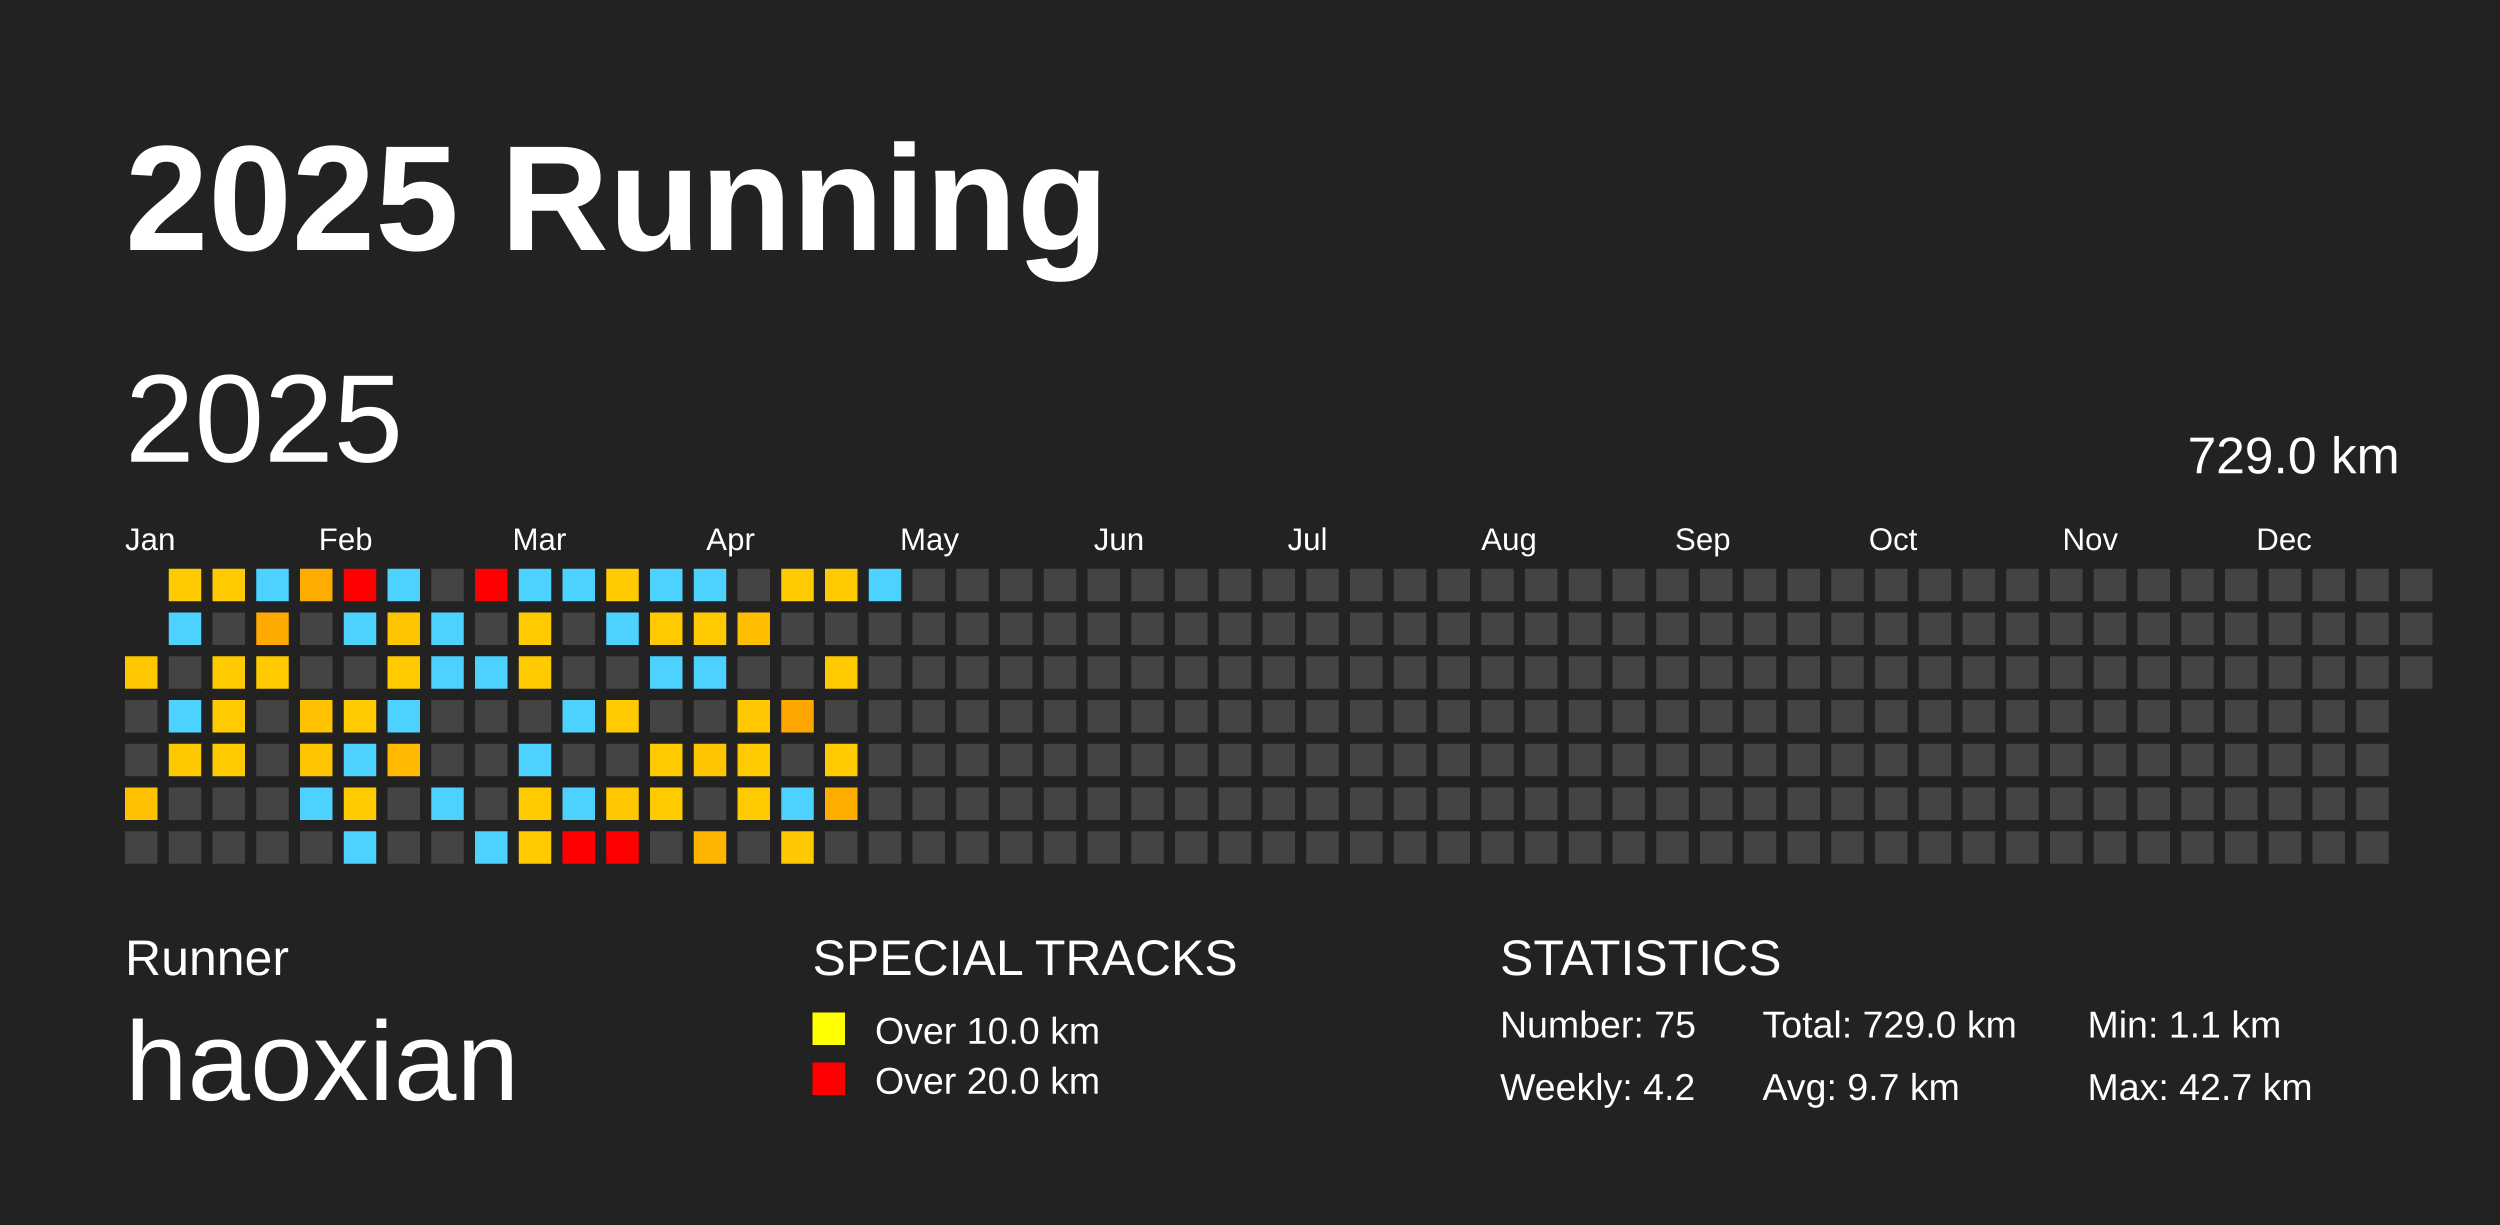
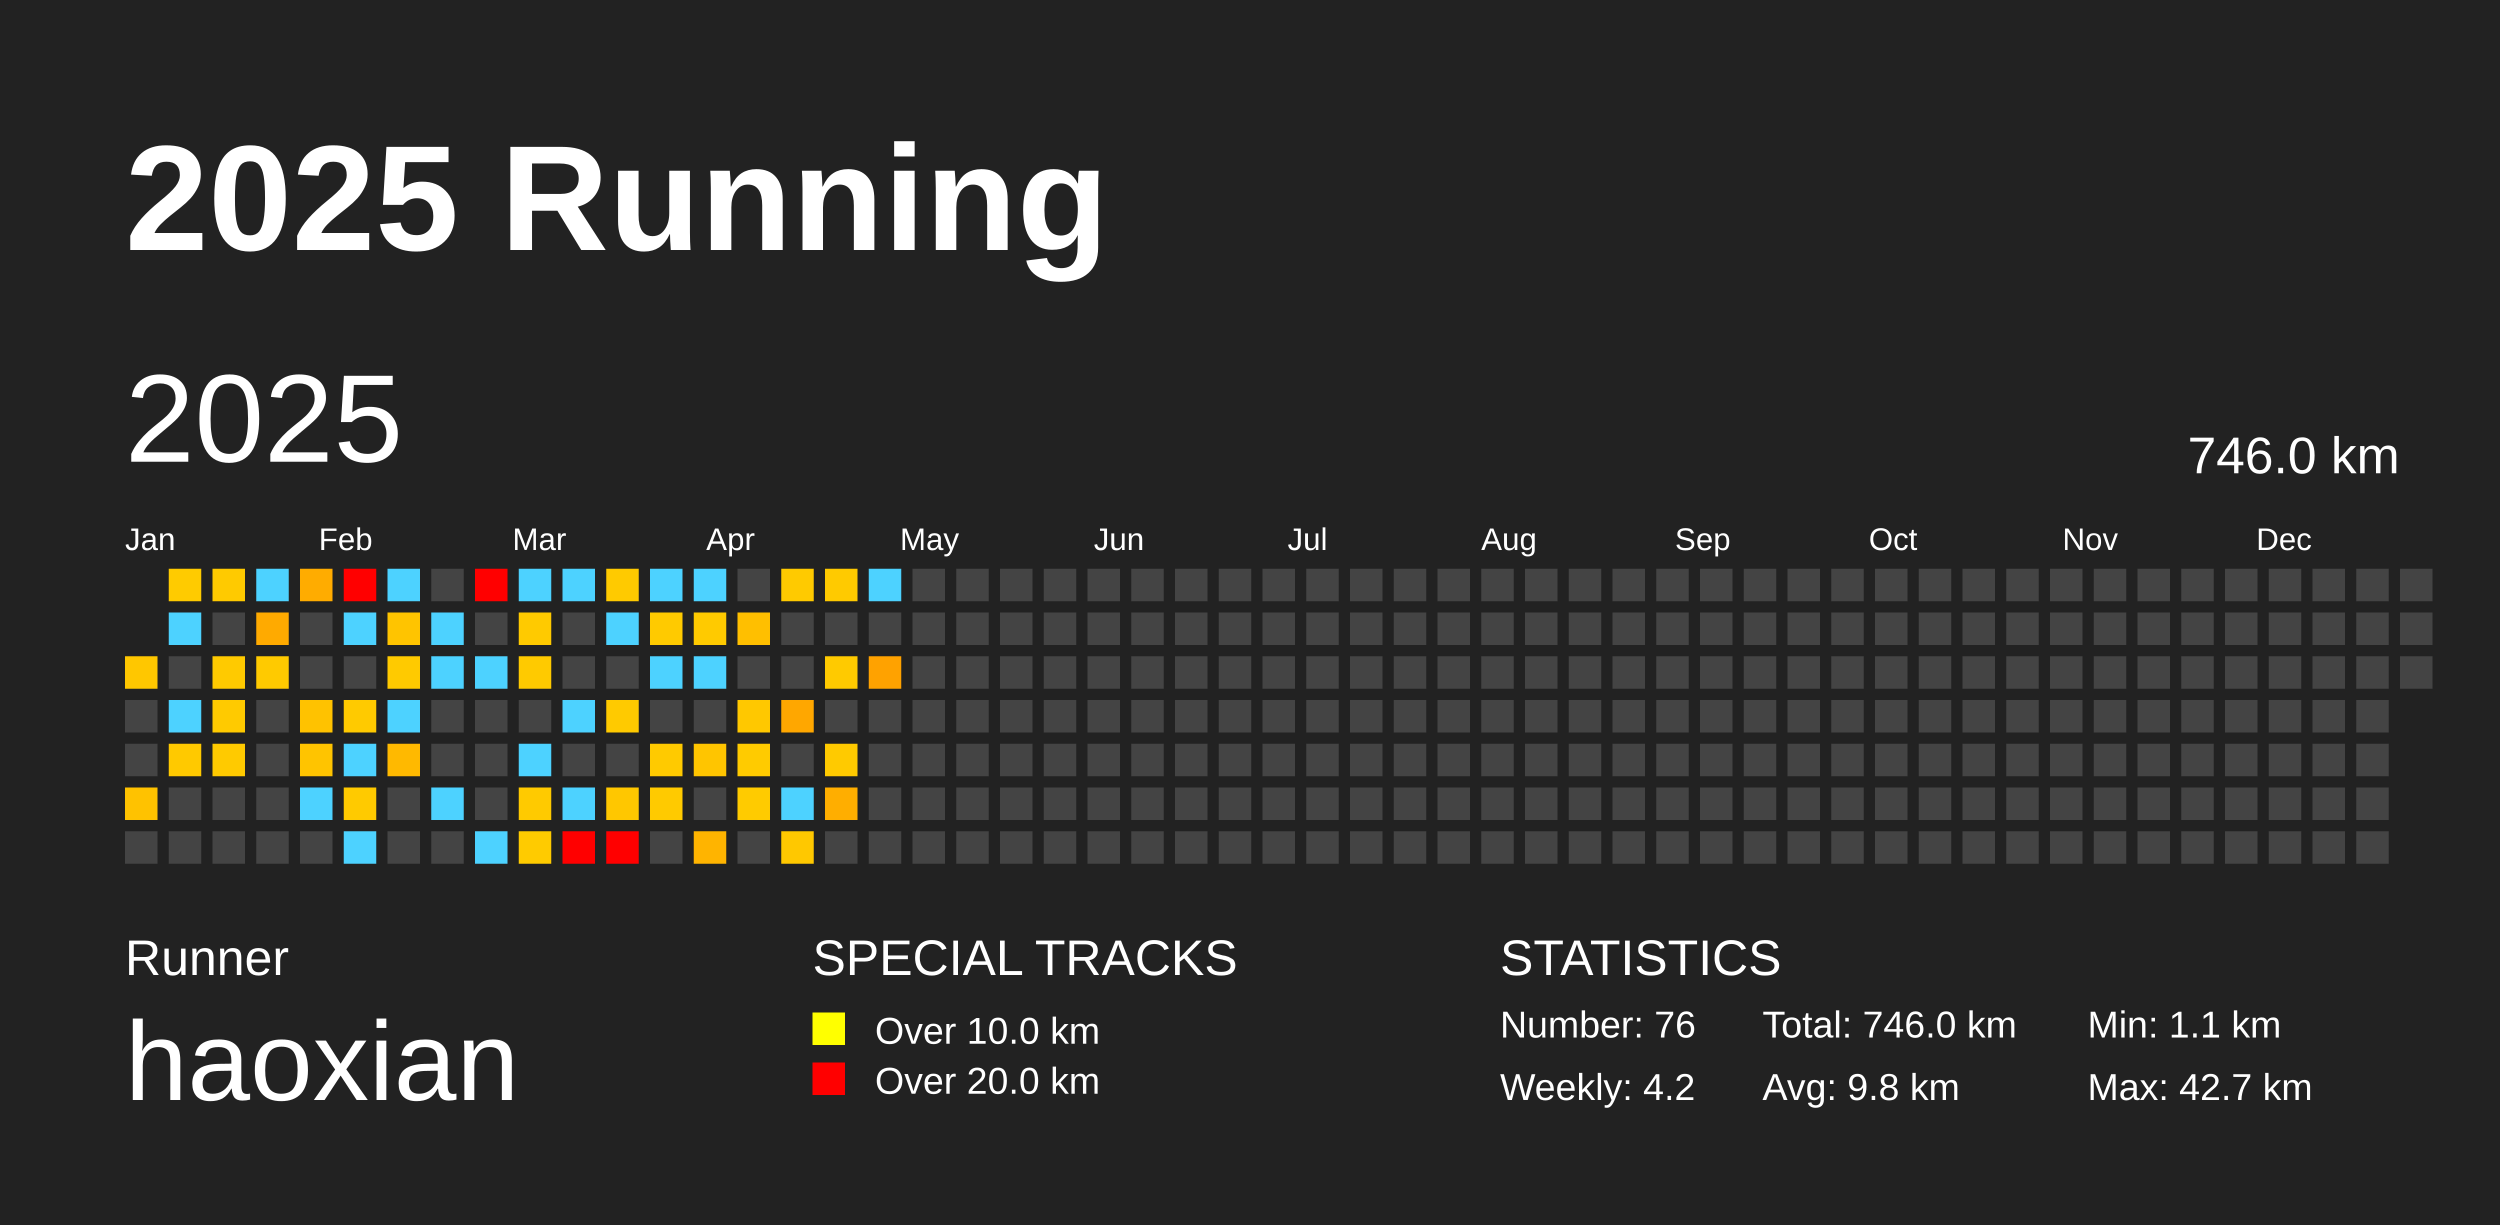
<svg xmlns="http://www.w3.org/2000/svg" baseProfile="full" height="98mm" version="1.1" viewBox="0,0,200,98" width="200mm">
  <defs />
  <rect fill="#222222" height="98" width="200" x="0" y="0" />
  <text fill="#FFFFFF" style="font-size:12px; font-family:Arial; font-weight:bold;" x="10" y="20">2025 Running</text>
  <text fill="#FFFFFF" style="font-size:4px; font-family:Arial" x="10" y="78">Runner</text>
  <text fill="#FFFFFF" style="font-size:9px; font-family:Arial" x="10" y="88">haoxian</text>
  <text fill="#FFFFFF" style="font-size:4px; font-family:Arial" x="65" y="78">SPECIAL TRACKS</text>
  <rect fill="yellow" height="2.6" width="2.6" x="65" y="81" />
  <text fill="#FFFFFF" style="font-size:3px; font-family:Arial" x="70" y="83.5">Over 10.0 km</text>
  <rect fill="red" height="2.6" width="2.6" x="65" y="85" />
  <text fill="#FFFFFF" style="font-size:3px; font-family:Arial" x="70" y="87.5">Over 20.0 km</text>
  <text fill="#FFFFFF" style="font-size:4px; font-family:Arial" x="120" y="78">STATISTICS</text>
-   <text fill="#FFFFFF" style="font-size:3px; font-family:Arial" x="120" y="83">Number: 75</text>
+   <text fill="#FFFFFF" style="font-size:3px; font-family:Arial" x="120" y="83">Number: 76</text>
  <text fill="#FFFFFF" style="font-size:3px; font-family:Arial" x="120" y="88">Weekly: 4.2</text>
-   <text fill="#FFFFFF" style="font-size:3px; font-family:Arial" x="141" y="83">Total: 729.0 km</text>
-   <text fill="#FFFFFF" style="font-size:3px; font-family:Arial" x="141" y="88">Avg: 9.7 km</text>
+   <text fill="#FFFFFF" style="font-size:3px; font-family:Arial" x="141" y="83">Total: 746.0 km</text>
+   <text fill="#FFFFFF" style="font-size:3px; font-family:Arial" x="141" y="88">Avg: 9.8 km</text>
  <text fill="#FFFFFF" style="font-size:3px; font-family:Arial" x="167" y="83">Min: 1.1 km</text>
  <text fill="#FFFFFF" style="font-size:3px; font-family:Arial" x="167" y="88">Max: 42.7 km</text>
  <text dominant-baseline="hanging" fill="#FFFFFF" style="font-size:10.0px; font-family:Arial;" x="10" y="30">2025</text>
-   <text dominant-baseline="hanging" fill="#FFFFFF" style="font-size:4.125px; font-family:Arial;" x="175" y="35">729.0 km</text>
+   <text dominant-baseline="hanging" fill="#FFFFFF" style="font-size:4.125px; font-family:Arial;" x="175" y="35">746.0 km</text>
  <text fill="#FFFFFF" style="font-size:2.5px; font-family:Arial" x="10.0" y="44">Jan</text>
  <text fill="#FFFFFF" style="font-size:2.5px; font-family:Arial" x="25.5" y="44">Feb</text>
  <text fill="#FFFFFF" style="font-size:2.5px; font-family:Arial" x="41.0" y="44">Mar</text>
  <text fill="#FFFFFF" style="font-size:2.5px; font-family:Arial" x="56.5" y="44">Apr</text>
  <text fill="#FFFFFF" style="font-size:2.5px; font-family:Arial" x="72.0" y="44">May</text>
  <text fill="#FFFFFF" style="font-size:2.5px; font-family:Arial" x="87.5" y="44">Jun</text>
  <text fill="#FFFFFF" style="font-size:2.5px; font-family:Arial" x="103.0" y="44">Jul</text>
  <text fill="#FFFFFF" style="font-size:2.5px; font-family:Arial" x="118.5" y="44">Aug</text>
  <text fill="#FFFFFF" style="font-size:2.5px; font-family:Arial" x="134.0" y="44">Sep</text>
  <text fill="#FFFFFF" style="font-size:2.5px; font-family:Arial" x="149.5" y="44">Oct</text>
  <text fill="#FFFFFF" style="font-size:2.5px; font-family:Arial" x="165.0" y="44">Nov</text>
  <text fill="#FFFFFF" style="font-size:2.5px; font-family:Arial" x="180.5" y="44">Dec</text>
  <rect fill="#ffc700" height="2.6" width="2.6" x="10.0" y="52.5" />
  <rect fill="#444444" height="2.6" width="2.6" x="10.0" y="56.0" />
  <rect fill="#444444" height="2.6" width="2.6" x="10.0" y="59.5" />
  <rect fill="#ffc200" height="2.6" width="2.6" x="10.0" y="63.0" />
  <rect fill="#444444" height="2.6" width="2.6" x="10.0" y="66.5" />
  <rect fill="#ffcb00" height="2.6" width="2.6" x="13.5" y="45.5" />
  <rect fill="#4dd2ff" height="2.6" width="2.6" x="13.5" y="49.0" />
  <rect fill="#444444" height="2.6" width="2.6" x="13.5" y="52.5" />
  <rect fill="#4dd2ff" height="2.6" width="2.6" x="13.5" y="56.0" />
  <rect fill="#ffc900" height="2.6" width="2.6" x="13.5" y="59.5" />
  <rect fill="#444444" height="2.6" width="2.6" x="13.5" y="63.0" />
  <rect fill="#444444" height="2.6" width="2.6" x="13.5" y="66.5" />
  <rect fill="#ffca00" height="2.6" width="2.6" x="17.0" y="45.5" />
  <rect fill="#444444" height="2.6" width="2.6" x="17.0" y="49.0" />
  <rect fill="#ffca00" height="2.6" width="2.6" x="17.0" y="52.5" />
  <rect fill="#ffca00" height="2.6" width="2.6" x="17.0" y="56.0" />
  <rect fill="#ffca00" height="2.6" width="2.6" x="17.0" y="59.5" />
  <rect fill="#444444" height="2.6" width="2.6" x="17.0" y="63.0" />
  <rect fill="#444444" height="2.6" width="2.6" x="17.0" y="66.5" />
  <rect fill="#4dd2ff" height="2.6" width="2.6" x="20.5" y="45.5" />
  <rect fill="#ffaa00" height="2.6" width="2.6" x="20.5" y="49.0" />
  <rect fill="#ffca00" height="2.6" width="2.6" x="20.5" y="52.5" />
  <rect fill="#444444" height="2.6" width="2.6" x="20.5" y="56.0" />
  <rect fill="#444444" height="2.6" width="2.6" x="20.5" y="59.5" />
  <rect fill="#444444" height="2.6" width="2.6" x="20.5" y="63.0" />
  <rect fill="#444444" height="2.6" width="2.6" x="20.5" y="66.5" />
  <rect fill="#ffac00" height="2.6" width="2.6" x="24.0" y="45.5" />
  <rect fill="#444444" height="2.6" width="2.6" x="24.0" y="49.0" />
  <rect fill="#444444" height="2.6" width="2.6" x="24.0" y="52.5" />
  <rect fill="#ffc200" height="2.6" width="2.6" x="24.0" y="56.0" />
  <rect fill="#ffc400" height="2.6" width="2.6" x="24.0" y="59.5" />
  <rect fill="#4dd2ff" height="2.6" width="2.6" x="24.0" y="63.0" />
  <rect fill="#444444" height="2.6" width="2.6" x="24.0" y="66.5" />
  <rect fill="red" height="2.6" width="2.6" x="27.5" y="45.5" />
  <rect fill="#4dd2ff" height="2.6" width="2.6" x="27.5" y="49.0" />
  <rect fill="#444444" height="2.6" width="2.6" x="27.5" y="52.5" />
  <rect fill="#ffca00" height="2.6" width="2.6" x="27.5" y="56.0" />
  <rect fill="#4dd2ff" height="2.6" width="2.6" x="27.5" y="59.5" />
  <rect fill="#ffca00" height="2.6" width="2.6" x="27.5" y="63.0" />
  <rect fill="#4dd2ff" height="2.6" width="2.6" x="27.5" y="66.5" />
  <rect fill="#4dd2ff" height="2.6" width="2.6" x="31.0" y="45.5" />
  <rect fill="#ffc400" height="2.6" width="2.6" x="31.0" y="49.0" />
  <rect fill="#ffca00" height="2.6" width="2.6" x="31.0" y="52.5" />
  <rect fill="#4dd2ff" height="2.6" width="2.6" x="31.0" y="56.0" />
  <rect fill="#ffb900" height="2.6" width="2.6" x="31.0" y="59.5" />
  <rect fill="#444444" height="2.6" width="2.6" x="31.0" y="63.0" />
  <rect fill="#444444" height="2.6" width="2.6" x="31.0" y="66.5" />
  <rect fill="#444444" height="2.6" width="2.6" x="34.5" y="45.5" />
  <rect fill="#4dd2ff" height="2.6" width="2.6" x="34.5" y="49.0" />
  <rect fill="#4dd2ff" height="2.6" width="2.6" x="34.5" y="52.5" />
  <rect fill="#444444" height="2.6" width="2.6" x="34.5" y="56.0" />
  <rect fill="#444444" height="2.6" width="2.6" x="34.5" y="59.5" />
  <rect fill="#4dd2ff" height="2.6" width="2.6" x="34.5" y="63.0" />
  <rect fill="#444444" height="2.6" width="2.6" x="34.5" y="66.5" />
  <rect fill="red" height="2.6" width="2.6" x="38.0" y="45.5" />
  <rect fill="#444444" height="2.6" width="2.6" x="38.0" y="49.0" />
  <rect fill="#4dd2ff" height="2.6" width="2.6" x="38.0" y="52.5" />
  <rect fill="#444444" height="2.6" width="2.6" x="38.0" y="56.0" />
  <rect fill="#444444" height="2.6" width="2.6" x="38.0" y="59.5" />
  <rect fill="#444444" height="2.6" width="2.6" x="38.0" y="63.0" />
  <rect fill="#4dd2ff" height="2.6" width="2.6" x="38.0" y="66.5" />
  <rect fill="#4dd2ff" height="2.6" width="2.6" x="41.5" y="45.5" />
  <rect fill="#ffca00" height="2.6" width="2.6" x="41.5" y="49.0" />
  <rect fill="#ffca00" height="2.6" width="2.6" x="41.5" y="52.5" />
  <rect fill="#444444" height="2.6" width="2.6" x="41.5" y="56.0" />
  <rect fill="#4dd2ff" height="2.6" width="2.6" x="41.5" y="59.5" />
  <rect fill="#ffca00" height="2.6" width="2.6" x="41.5" y="63.0" />
  <rect fill="#ffcb00" height="2.6" width="2.6" x="41.5" y="66.5" />
  <rect fill="#4dd2ff" height="2.6" width="2.6" x="45.0" y="45.5" />
  <rect fill="#444444" height="2.6" width="2.6" x="45.0" y="49.0" />
  <rect fill="#444444" height="2.6" width="2.6" x="45.0" y="52.5" />
  <rect fill="#4dd2ff" height="2.6" width="2.6" x="45.0" y="56.0" />
  <rect fill="#444444" height="2.6" width="2.6" x="45.0" y="59.5" />
  <rect fill="#4dd2ff" height="2.6" width="2.6" x="45.0" y="63.0" />
  <rect fill="red" height="2.6" width="2.6" x="45.0" y="66.5" />
  <rect fill="#ffca00" height="2.6" width="2.6" x="48.5" y="45.5" />
  <rect fill="#4dd2ff" height="2.6" width="2.6" x="48.5" y="49.0" />
  <rect fill="#444444" height="2.6" width="2.6" x="48.5" y="52.5" />
  <rect fill="#ffca00" height="2.6" width="2.6" x="48.5" y="56.0" />
  <rect fill="#444444" height="2.6" width="2.6" x="48.5" y="59.5" />
  <rect fill="#ffc700" height="2.6" width="2.6" x="48.5" y="63.0" />
  <rect fill="red" height="2.6" width="2.6" x="48.5" y="66.5" />
  <rect fill="#4dd2ff" height="2.6" width="2.6" x="52.0" y="45.5" />
  <rect fill="#ffca00" height="2.6" width="2.6" x="52.0" y="49.0" />
  <rect fill="#4dd2ff" height="2.6" width="2.6" x="52.0" y="52.5" />
  <rect fill="#444444" height="2.6" width="2.6" x="52.0" y="56.0" />
  <rect fill="#ffca00" height="2.6" width="2.6" x="52.0" y="59.5" />
  <rect fill="#ffca00" height="2.6" width="2.6" x="52.0" y="63.0" />
  <rect fill="#444444" height="2.6" width="2.6" x="52.0" y="66.5" />
  <rect fill="#4dd2ff" height="2.6" width="2.6" x="55.5" y="45.5" />
  <rect fill="#ffca00" height="2.6" width="2.6" x="55.5" y="49.0" />
  <rect fill="#4dd2ff" height="2.6" width="2.6" x="55.5" y="52.5" />
  <rect fill="#444444" height="2.6" width="2.6" x="55.5" y="56.0" />
  <rect fill="#ffc500" height="2.6" width="2.6" x="55.5" y="59.5" />
  <rect fill="#444444" height="2.6" width="2.6" x="55.5" y="63.0" />
  <rect fill="#ffb400" height="2.6" width="2.6" x="55.5" y="66.5" />
  <rect fill="#444444" height="2.6" width="2.6" x="59.0" y="45.5" />
  <rect fill="#ffbf00" height="2.6" width="2.6" x="59.0" y="49.0" />
  <rect fill="#444444" height="2.6" width="2.6" x="59.0" y="52.5" />
  <rect fill="#ffc800" height="2.6" width="2.6" x="59.0" y="56.0" />
  <rect fill="#ffcb00" height="2.6" width="2.6" x="59.0" y="59.5" />
  <rect fill="#ffcb00" height="2.6" width="2.6" x="59.0" y="63.0" />
  <rect fill="#444444" height="2.6" width="2.6" x="59.0" y="66.5" />
  <rect fill="#ffca00" height="2.6" width="2.6" x="62.5" y="45.5" />
  <rect fill="#444444" height="2.6" width="2.6" x="62.5" y="49.0" />
  <rect fill="#444444" height="2.6" width="2.6" x="62.5" y="52.5" />
  <rect fill="#ffa700" height="2.6" width="2.6" x="62.5" y="56.0" />
  <rect fill="#444444" height="2.6" width="2.6" x="62.5" y="59.5" />
  <rect fill="#4dd2ff" height="2.6" width="2.6" x="62.5" y="63.0" />
  <rect fill="#ffc800" height="2.6" width="2.6" x="62.5" y="66.5" />
  <rect fill="#ffca00" height="2.6" width="2.6" x="66.0" y="45.5" />
  <rect fill="#444444" height="2.6" width="2.6" x="66.0" y="49.0" />
  <rect fill="#ffca00" height="2.6" width="2.6" x="66.0" y="52.5" />
  <rect fill="#444444" height="2.6" width="2.6" x="66.0" y="56.0" />
  <rect fill="#ffca00" height="2.6" width="2.6" x="66.0" y="59.5" />
  <rect fill="#ffae00" height="2.6" width="2.6" x="66.0" y="63.0" />
  <rect fill="#444444" height="2.6" width="2.6" x="66.0" y="66.5" />
  <rect fill="#4dd2ff" height="2.6" width="2.6" x="69.5" y="45.5" />
  <rect fill="#444444" height="2.6" width="2.6" x="69.5" y="49.0" />
-   <rect fill="#444444" height="2.6" width="2.6" x="69.5" y="52.5" />
+   <rect fill="#ffa200" height="2.6" width="2.6" x="69.5" y="52.5" />
  <rect fill="#444444" height="2.6" width="2.6" x="69.5" y="56.0" />
  <rect fill="#444444" height="2.6" width="2.6" x="69.5" y="59.5" />
  <rect fill="#444444" height="2.6" width="2.6" x="69.5" y="63.0" />
  <rect fill="#444444" height="2.6" width="2.6" x="69.5" y="66.5" />
  <rect fill="#444444" height="2.6" width="2.6" x="73.0" y="45.5" />
  <rect fill="#444444" height="2.6" width="2.6" x="73.0" y="49.0" />
  <rect fill="#444444" height="2.6" width="2.6" x="73.0" y="52.5" />
  <rect fill="#444444" height="2.6" width="2.6" x="73.0" y="56.0" />
  <rect fill="#444444" height="2.6" width="2.6" x="73.0" y="59.5" />
  <rect fill="#444444" height="2.6" width="2.6" x="73.0" y="63.0" />
  <rect fill="#444444" height="2.6" width="2.6" x="73.0" y="66.5" />
  <rect fill="#444444" height="2.6" width="2.6" x="76.5" y="45.5" />
  <rect fill="#444444" height="2.6" width="2.6" x="76.5" y="49.0" />
  <rect fill="#444444" height="2.6" width="2.6" x="76.5" y="52.5" />
  <rect fill="#444444" height="2.6" width="2.6" x="76.5" y="56.0" />
  <rect fill="#444444" height="2.6" width="2.6" x="76.5" y="59.5" />
  <rect fill="#444444" height="2.6" width="2.6" x="76.5" y="63.0" />
  <rect fill="#444444" height="2.6" width="2.6" x="76.5" y="66.5" />
  <rect fill="#444444" height="2.6" width="2.6" x="80.0" y="45.5" />
  <rect fill="#444444" height="2.6" width="2.6" x="80.0" y="49.0" />
  <rect fill="#444444" height="2.6" width="2.6" x="80.0" y="52.5" />
  <rect fill="#444444" height="2.6" width="2.6" x="80.0" y="56.0" />
  <rect fill="#444444" height="2.6" width="2.6" x="80.0" y="59.5" />
  <rect fill="#444444" height="2.6" width="2.6" x="80.0" y="63.0" />
  <rect fill="#444444" height="2.6" width="2.6" x="80.0" y="66.5" />
  <rect fill="#444444" height="2.6" width="2.6" x="83.5" y="45.5" />
  <rect fill="#444444" height="2.6" width="2.6" x="83.5" y="49.0" />
  <rect fill="#444444" height="2.6" width="2.6" x="83.5" y="52.5" />
  <rect fill="#444444" height="2.6" width="2.6" x="83.5" y="56.0" />
  <rect fill="#444444" height="2.6" width="2.6" x="83.5" y="59.5" />
  <rect fill="#444444" height="2.6" width="2.6" x="83.5" y="63.0" />
  <rect fill="#444444" height="2.6" width="2.6" x="83.5" y="66.5" />
  <rect fill="#444444" height="2.6" width="2.6" x="87.0" y="45.5" />
  <rect fill="#444444" height="2.6" width="2.6" x="87.0" y="49.0" />
  <rect fill="#444444" height="2.6" width="2.6" x="87.0" y="52.5" />
  <rect fill="#444444" height="2.6" width="2.6" x="87.0" y="56.0" />
  <rect fill="#444444" height="2.6" width="2.6" x="87.0" y="59.5" />
  <rect fill="#444444" height="2.6" width="2.6" x="87.0" y="63.0" />
  <rect fill="#444444" height="2.6" width="2.6" x="87.0" y="66.5" />
  <rect fill="#444444" height="2.6" width="2.6" x="90.5" y="45.5" />
  <rect fill="#444444" height="2.6" width="2.6" x="90.5" y="49.0" />
  <rect fill="#444444" height="2.6" width="2.6" x="90.5" y="52.5" />
  <rect fill="#444444" height="2.6" width="2.6" x="90.5" y="56.0" />
  <rect fill="#444444" height="2.6" width="2.6" x="90.5" y="59.5" />
  <rect fill="#444444" height="2.6" width="2.6" x="90.5" y="63.0" />
  <rect fill="#444444" height="2.6" width="2.6" x="90.5" y="66.5" />
  <rect fill="#444444" height="2.6" width="2.6" x="94.0" y="45.5" />
  <rect fill="#444444" height="2.6" width="2.6" x="94.0" y="49.0" />
  <rect fill="#444444" height="2.6" width="2.6" x="94.0" y="52.5" />
  <rect fill="#444444" height="2.6" width="2.6" x="94.0" y="56.0" />
  <rect fill="#444444" height="2.6" width="2.6" x="94.0" y="59.5" />
  <rect fill="#444444" height="2.6" width="2.6" x="94.0" y="63.0" />
  <rect fill="#444444" height="2.6" width="2.6" x="94.0" y="66.5" />
  <rect fill="#444444" height="2.6" width="2.6" x="97.5" y="45.5" />
  <rect fill="#444444" height="2.6" width="2.6" x="97.5" y="49.0" />
  <rect fill="#444444" height="2.6" width="2.6" x="97.5" y="52.5" />
  <rect fill="#444444" height="2.6" width="2.6" x="97.5" y="56.0" />
  <rect fill="#444444" height="2.6" width="2.6" x="97.5" y="59.5" />
  <rect fill="#444444" height="2.6" width="2.6" x="97.5" y="63.0" />
  <rect fill="#444444" height="2.6" width="2.6" x="97.5" y="66.5" />
  <rect fill="#444444" height="2.6" width="2.6" x="101.0" y="45.5" />
  <rect fill="#444444" height="2.6" width="2.6" x="101.0" y="49.0" />
  <rect fill="#444444" height="2.6" width="2.6" x="101.0" y="52.5" />
  <rect fill="#444444" height="2.6" width="2.6" x="101.0" y="56.0" />
  <rect fill="#444444" height="2.6" width="2.6" x="101.0" y="59.5" />
  <rect fill="#444444" height="2.6" width="2.6" x="101.0" y="63.0" />
  <rect fill="#444444" height="2.6" width="2.6" x="101.0" y="66.5" />
  <rect fill="#444444" height="2.6" width="2.6" x="104.5" y="45.5" />
  <rect fill="#444444" height="2.6" width="2.6" x="104.5" y="49.0" />
  <rect fill="#444444" height="2.6" width="2.6" x="104.5" y="52.5" />
  <rect fill="#444444" height="2.6" width="2.6" x="104.5" y="56.0" />
  <rect fill="#444444" height="2.6" width="2.6" x="104.5" y="59.5" />
  <rect fill="#444444" height="2.6" width="2.6" x="104.5" y="63.0" />
  <rect fill="#444444" height="2.6" width="2.6" x="104.5" y="66.5" />
  <rect fill="#444444" height="2.6" width="2.6" x="108.0" y="45.5" />
  <rect fill="#444444" height="2.6" width="2.6" x="108.0" y="49.0" />
  <rect fill="#444444" height="2.6" width="2.6" x="108.0" y="52.5" />
  <rect fill="#444444" height="2.6" width="2.6" x="108.0" y="56.0" />
  <rect fill="#444444" height="2.6" width="2.6" x="108.0" y="59.5" />
  <rect fill="#444444" height="2.6" width="2.6" x="108.0" y="63.0" />
  <rect fill="#444444" height="2.6" width="2.6" x="108.0" y="66.5" />
  <rect fill="#444444" height="2.6" width="2.6" x="111.5" y="45.5" />
  <rect fill="#444444" height="2.6" width="2.6" x="111.5" y="49.0" />
  <rect fill="#444444" height="2.6" width="2.6" x="111.5" y="52.5" />
  <rect fill="#444444" height="2.6" width="2.6" x="111.5" y="56.0" />
  <rect fill="#444444" height="2.6" width="2.6" x="111.5" y="59.5" />
  <rect fill="#444444" height="2.6" width="2.6" x="111.5" y="63.0" />
  <rect fill="#444444" height="2.6" width="2.6" x="111.5" y="66.5" />
  <rect fill="#444444" height="2.6" width="2.6" x="115.0" y="45.5" />
  <rect fill="#444444" height="2.6" width="2.6" x="115.0" y="49.0" />
  <rect fill="#444444" height="2.6" width="2.6" x="115.0" y="52.5" />
  <rect fill="#444444" height="2.6" width="2.6" x="115.0" y="56.0" />
  <rect fill="#444444" height="2.6" width="2.6" x="115.0" y="59.5" />
  <rect fill="#444444" height="2.6" width="2.6" x="115.0" y="63.0" />
  <rect fill="#444444" height="2.6" width="2.6" x="115.0" y="66.5" />
  <rect fill="#444444" height="2.6" width="2.6" x="118.5" y="45.5" />
  <rect fill="#444444" height="2.6" width="2.6" x="118.5" y="49.0" />
  <rect fill="#444444" height="2.6" width="2.6" x="118.5" y="52.5" />
  <rect fill="#444444" height="2.6" width="2.6" x="118.5" y="56.0" />
  <rect fill="#444444" height="2.6" width="2.6" x="118.5" y="59.5" />
  <rect fill="#444444" height="2.6" width="2.6" x="118.5" y="63.0" />
  <rect fill="#444444" height="2.6" width="2.6" x="118.5" y="66.5" />
  <rect fill="#444444" height="2.6" width="2.6" x="122.0" y="45.5" />
  <rect fill="#444444" height="2.6" width="2.6" x="122.0" y="49.0" />
  <rect fill="#444444" height="2.6" width="2.6" x="122.0" y="52.5" />
  <rect fill="#444444" height="2.6" width="2.6" x="122.0" y="56.0" />
  <rect fill="#444444" height="2.6" width="2.6" x="122.0" y="59.5" />
  <rect fill="#444444" height="2.6" width="2.6" x="122.0" y="63.0" />
  <rect fill="#444444" height="2.6" width="2.6" x="122.0" y="66.5" />
  <rect fill="#444444" height="2.6" width="2.6" x="125.5" y="45.5" />
  <rect fill="#444444" height="2.6" width="2.6" x="125.5" y="49.0" />
  <rect fill="#444444" height="2.6" width="2.6" x="125.5" y="52.5" />
  <rect fill="#444444" height="2.6" width="2.6" x="125.5" y="56.0" />
  <rect fill="#444444" height="2.6" width="2.6" x="125.5" y="59.5" />
  <rect fill="#444444" height="2.6" width="2.6" x="125.5" y="63.0" />
  <rect fill="#444444" height="2.6" width="2.6" x="125.5" y="66.5" />
  <rect fill="#444444" height="2.6" width="2.6" x="129.0" y="45.5" />
  <rect fill="#444444" height="2.6" width="2.6" x="129.0" y="49.0" />
  <rect fill="#444444" height="2.6" width="2.6" x="129.0" y="52.5" />
  <rect fill="#444444" height="2.6" width="2.6" x="129.0" y="56.0" />
  <rect fill="#444444" height="2.6" width="2.6" x="129.0" y="59.5" />
  <rect fill="#444444" height="2.6" width="2.6" x="129.0" y="63.0" />
  <rect fill="#444444" height="2.6" width="2.6" x="129.0" y="66.5" />
  <rect fill="#444444" height="2.6" width="2.6" x="132.5" y="45.5" />
  <rect fill="#444444" height="2.6" width="2.6" x="132.5" y="49.0" />
  <rect fill="#444444" height="2.6" width="2.6" x="132.5" y="52.5" />
  <rect fill="#444444" height="2.6" width="2.6" x="132.5" y="56.0" />
  <rect fill="#444444" height="2.6" width="2.6" x="132.5" y="59.5" />
  <rect fill="#444444" height="2.6" width="2.6" x="132.5" y="63.0" />
  <rect fill="#444444" height="2.6" width="2.6" x="132.5" y="66.5" />
  <rect fill="#444444" height="2.6" width="2.6" x="136.0" y="45.5" />
  <rect fill="#444444" height="2.6" width="2.6" x="136.0" y="49.0" />
  <rect fill="#444444" height="2.6" width="2.6" x="136.0" y="52.5" />
  <rect fill="#444444" height="2.6" width="2.6" x="136.0" y="56.0" />
  <rect fill="#444444" height="2.6" width="2.6" x="136.0" y="59.5" />
  <rect fill="#444444" height="2.6" width="2.6" x="136.0" y="63.0" />
  <rect fill="#444444" height="2.6" width="2.6" x="136.0" y="66.5" />
  <rect fill="#444444" height="2.6" width="2.6" x="139.5" y="45.5" />
  <rect fill="#444444" height="2.6" width="2.6" x="139.5" y="49.0" />
  <rect fill="#444444" height="2.6" width="2.6" x="139.5" y="52.5" />
  <rect fill="#444444" height="2.6" width="2.6" x="139.5" y="56.0" />
  <rect fill="#444444" height="2.6" width="2.6" x="139.5" y="59.5" />
  <rect fill="#444444" height="2.6" width="2.6" x="139.5" y="63.0" />
  <rect fill="#444444" height="2.6" width="2.6" x="139.5" y="66.5" />
  <rect fill="#444444" height="2.6" width="2.6" x="143.0" y="45.5" />
  <rect fill="#444444" height="2.6" width="2.6" x="143.0" y="49.0" />
  <rect fill="#444444" height="2.6" width="2.6" x="143.0" y="52.5" />
  <rect fill="#444444" height="2.6" width="2.6" x="143.0" y="56.0" />
  <rect fill="#444444" height="2.6" width="2.6" x="143.0" y="59.5" />
  <rect fill="#444444" height="2.6" width="2.6" x="143.0" y="63.0" />
  <rect fill="#444444" height="2.6" width="2.6" x="143.0" y="66.5" />
  <rect fill="#444444" height="2.6" width="2.6" x="146.5" y="45.5" />
  <rect fill="#444444" height="2.6" width="2.6" x="146.5" y="49.0" />
  <rect fill="#444444" height="2.6" width="2.6" x="146.5" y="52.5" />
  <rect fill="#444444" height="2.6" width="2.6" x="146.5" y="56.0" />
  <rect fill="#444444" height="2.6" width="2.6" x="146.5" y="59.5" />
  <rect fill="#444444" height="2.6" width="2.6" x="146.5" y="63.0" />
  <rect fill="#444444" height="2.6" width="2.6" x="146.5" y="66.5" />
  <rect fill="#444444" height="2.6" width="2.6" x="150.0" y="45.5" />
  <rect fill="#444444" height="2.6" width="2.6" x="150.0" y="49.0" />
  <rect fill="#444444" height="2.6" width="2.6" x="150.0" y="52.5" />
  <rect fill="#444444" height="2.6" width="2.6" x="150.0" y="56.0" />
  <rect fill="#444444" height="2.6" width="2.6" x="150.0" y="59.5" />
  <rect fill="#444444" height="2.6" width="2.6" x="150.0" y="63.0" />
  <rect fill="#444444" height="2.6" width="2.6" x="150.0" y="66.5" />
  <rect fill="#444444" height="2.6" width="2.6" x="153.5" y="45.5" />
  <rect fill="#444444" height="2.6" width="2.6" x="153.5" y="49.0" />
  <rect fill="#444444" height="2.6" width="2.6" x="153.5" y="52.5" />
  <rect fill="#444444" height="2.6" width="2.6" x="153.5" y="56.0" />
  <rect fill="#444444" height="2.6" width="2.6" x="153.5" y="59.5" />
  <rect fill="#444444" height="2.6" width="2.6" x="153.5" y="63.0" />
  <rect fill="#444444" height="2.6" width="2.6" x="153.5" y="66.5" />
  <rect fill="#444444" height="2.6" width="2.6" x="157.0" y="45.5" />
  <rect fill="#444444" height="2.6" width="2.6" x="157.0" y="49.0" />
  <rect fill="#444444" height="2.6" width="2.6" x="157.0" y="52.5" />
  <rect fill="#444444" height="2.6" width="2.6" x="157.0" y="56.0" />
  <rect fill="#444444" height="2.6" width="2.6" x="157.0" y="59.5" />
  <rect fill="#444444" height="2.6" width="2.6" x="157.0" y="63.0" />
  <rect fill="#444444" height="2.6" width="2.6" x="157.0" y="66.5" />
  <rect fill="#444444" height="2.6" width="2.6" x="160.5" y="45.5" />
  <rect fill="#444444" height="2.6" width="2.6" x="160.5" y="49.0" />
  <rect fill="#444444" height="2.6" width="2.6" x="160.5" y="52.5" />
  <rect fill="#444444" height="2.6" width="2.6" x="160.5" y="56.0" />
  <rect fill="#444444" height="2.6" width="2.6" x="160.5" y="59.5" />
  <rect fill="#444444" height="2.6" width="2.6" x="160.5" y="63.0" />
  <rect fill="#444444" height="2.6" width="2.6" x="160.5" y="66.5" />
  <rect fill="#444444" height="2.6" width="2.6" x="164.0" y="45.5" />
  <rect fill="#444444" height="2.6" width="2.6" x="164.0" y="49.0" />
  <rect fill="#444444" height="2.6" width="2.6" x="164.0" y="52.5" />
  <rect fill="#444444" height="2.6" width="2.6" x="164.0" y="56.0" />
  <rect fill="#444444" height="2.6" width="2.6" x="164.0" y="59.5" />
  <rect fill="#444444" height="2.6" width="2.6" x="164.0" y="63.0" />
  <rect fill="#444444" height="2.6" width="2.6" x="164.0" y="66.5" />
  <rect fill="#444444" height="2.6" width="2.6" x="167.5" y="45.5" />
  <rect fill="#444444" height="2.6" width="2.6" x="167.5" y="49.0" />
  <rect fill="#444444" height="2.6" width="2.6" x="167.5" y="52.5" />
  <rect fill="#444444" height="2.6" width="2.6" x="167.5" y="56.0" />
  <rect fill="#444444" height="2.6" width="2.6" x="167.5" y="59.5" />
  <rect fill="#444444" height="2.6" width="2.6" x="167.5" y="63.0" />
  <rect fill="#444444" height="2.6" width="2.6" x="167.5" y="66.5" />
  <rect fill="#444444" height="2.6" width="2.6" x="171.0" y="45.5" />
  <rect fill="#444444" height="2.6" width="2.6" x="171.0" y="49.0" />
  <rect fill="#444444" height="2.6" width="2.6" x="171.0" y="52.5" />
  <rect fill="#444444" height="2.6" width="2.6" x="171.0" y="56.0" />
  <rect fill="#444444" height="2.6" width="2.6" x="171.0" y="59.5" />
  <rect fill="#444444" height="2.6" width="2.6" x="171.0" y="63.0" />
  <rect fill="#444444" height="2.6" width="2.6" x="171.0" y="66.5" />
  <rect fill="#444444" height="2.6" width="2.6" x="174.5" y="45.5" />
  <rect fill="#444444" height="2.6" width="2.6" x="174.5" y="49.0" />
  <rect fill="#444444" height="2.6" width="2.6" x="174.5" y="52.5" />
  <rect fill="#444444" height="2.6" width="2.6" x="174.5" y="56.0" />
  <rect fill="#444444" height="2.6" width="2.6" x="174.5" y="59.5" />
  <rect fill="#444444" height="2.6" width="2.6" x="174.5" y="63.0" />
  <rect fill="#444444" height="2.6" width="2.6" x="174.5" y="66.5" />
  <rect fill="#444444" height="2.6" width="2.6" x="178.0" y="45.5" />
  <rect fill="#444444" height="2.6" width="2.6" x="178.0" y="49.0" />
  <rect fill="#444444" height="2.6" width="2.6" x="178.0" y="52.5" />
  <rect fill="#444444" height="2.6" width="2.6" x="178.0" y="56.0" />
  <rect fill="#444444" height="2.6" width="2.6" x="178.0" y="59.5" />
  <rect fill="#444444" height="2.6" width="2.6" x="178.0" y="63.0" />
  <rect fill="#444444" height="2.6" width="2.6" x="178.0" y="66.5" />
  <rect fill="#444444" height="2.6" width="2.6" x="181.5" y="45.5" />
  <rect fill="#444444" height="2.6" width="2.6" x="181.5" y="49.0" />
  <rect fill="#444444" height="2.6" width="2.6" x="181.5" y="52.5" />
  <rect fill="#444444" height="2.6" width="2.6" x="181.5" y="56.0" />
  <rect fill="#444444" height="2.6" width="2.6" x="181.5" y="59.5" />
  <rect fill="#444444" height="2.6" width="2.6" x="181.5" y="63.0" />
  <rect fill="#444444" height="2.6" width="2.6" x="181.5" y="66.5" />
  <rect fill="#444444" height="2.6" width="2.6" x="185.0" y="45.5" />
  <rect fill="#444444" height="2.6" width="2.6" x="185.0" y="49.0" />
  <rect fill="#444444" height="2.6" width="2.6" x="185.0" y="52.5" />
  <rect fill="#444444" height="2.6" width="2.6" x="185.0" y="56.0" />
  <rect fill="#444444" height="2.6" width="2.6" x="185.0" y="59.5" />
  <rect fill="#444444" height="2.6" width="2.6" x="185.0" y="63.0" />
  <rect fill="#444444" height="2.6" width="2.6" x="185.0" y="66.5" />
  <rect fill="#444444" height="2.6" width="2.6" x="188.5" y="45.5" />
  <rect fill="#444444" height="2.6" width="2.6" x="188.5" y="49.0" />
  <rect fill="#444444" height="2.6" width="2.6" x="188.5" y="52.5" />
  <rect fill="#444444" height="2.6" width="2.6" x="188.5" y="56.0" />
  <rect fill="#444444" height="2.6" width="2.6" x="188.5" y="59.5" />
  <rect fill="#444444" height="2.6" width="2.6" x="188.5" y="63.0" />
  <rect fill="#444444" height="2.6" width="2.6" x="188.5" y="66.5" />
  <rect fill="#444444" height="2.6" width="2.6" x="192.0" y="45.5" />
  <rect fill="#444444" height="2.6" width="2.6" x="192.0" y="49.0" />
  <rect fill="#444444" height="2.6" width="2.6" x="192.0" y="52.5" />
</svg>
